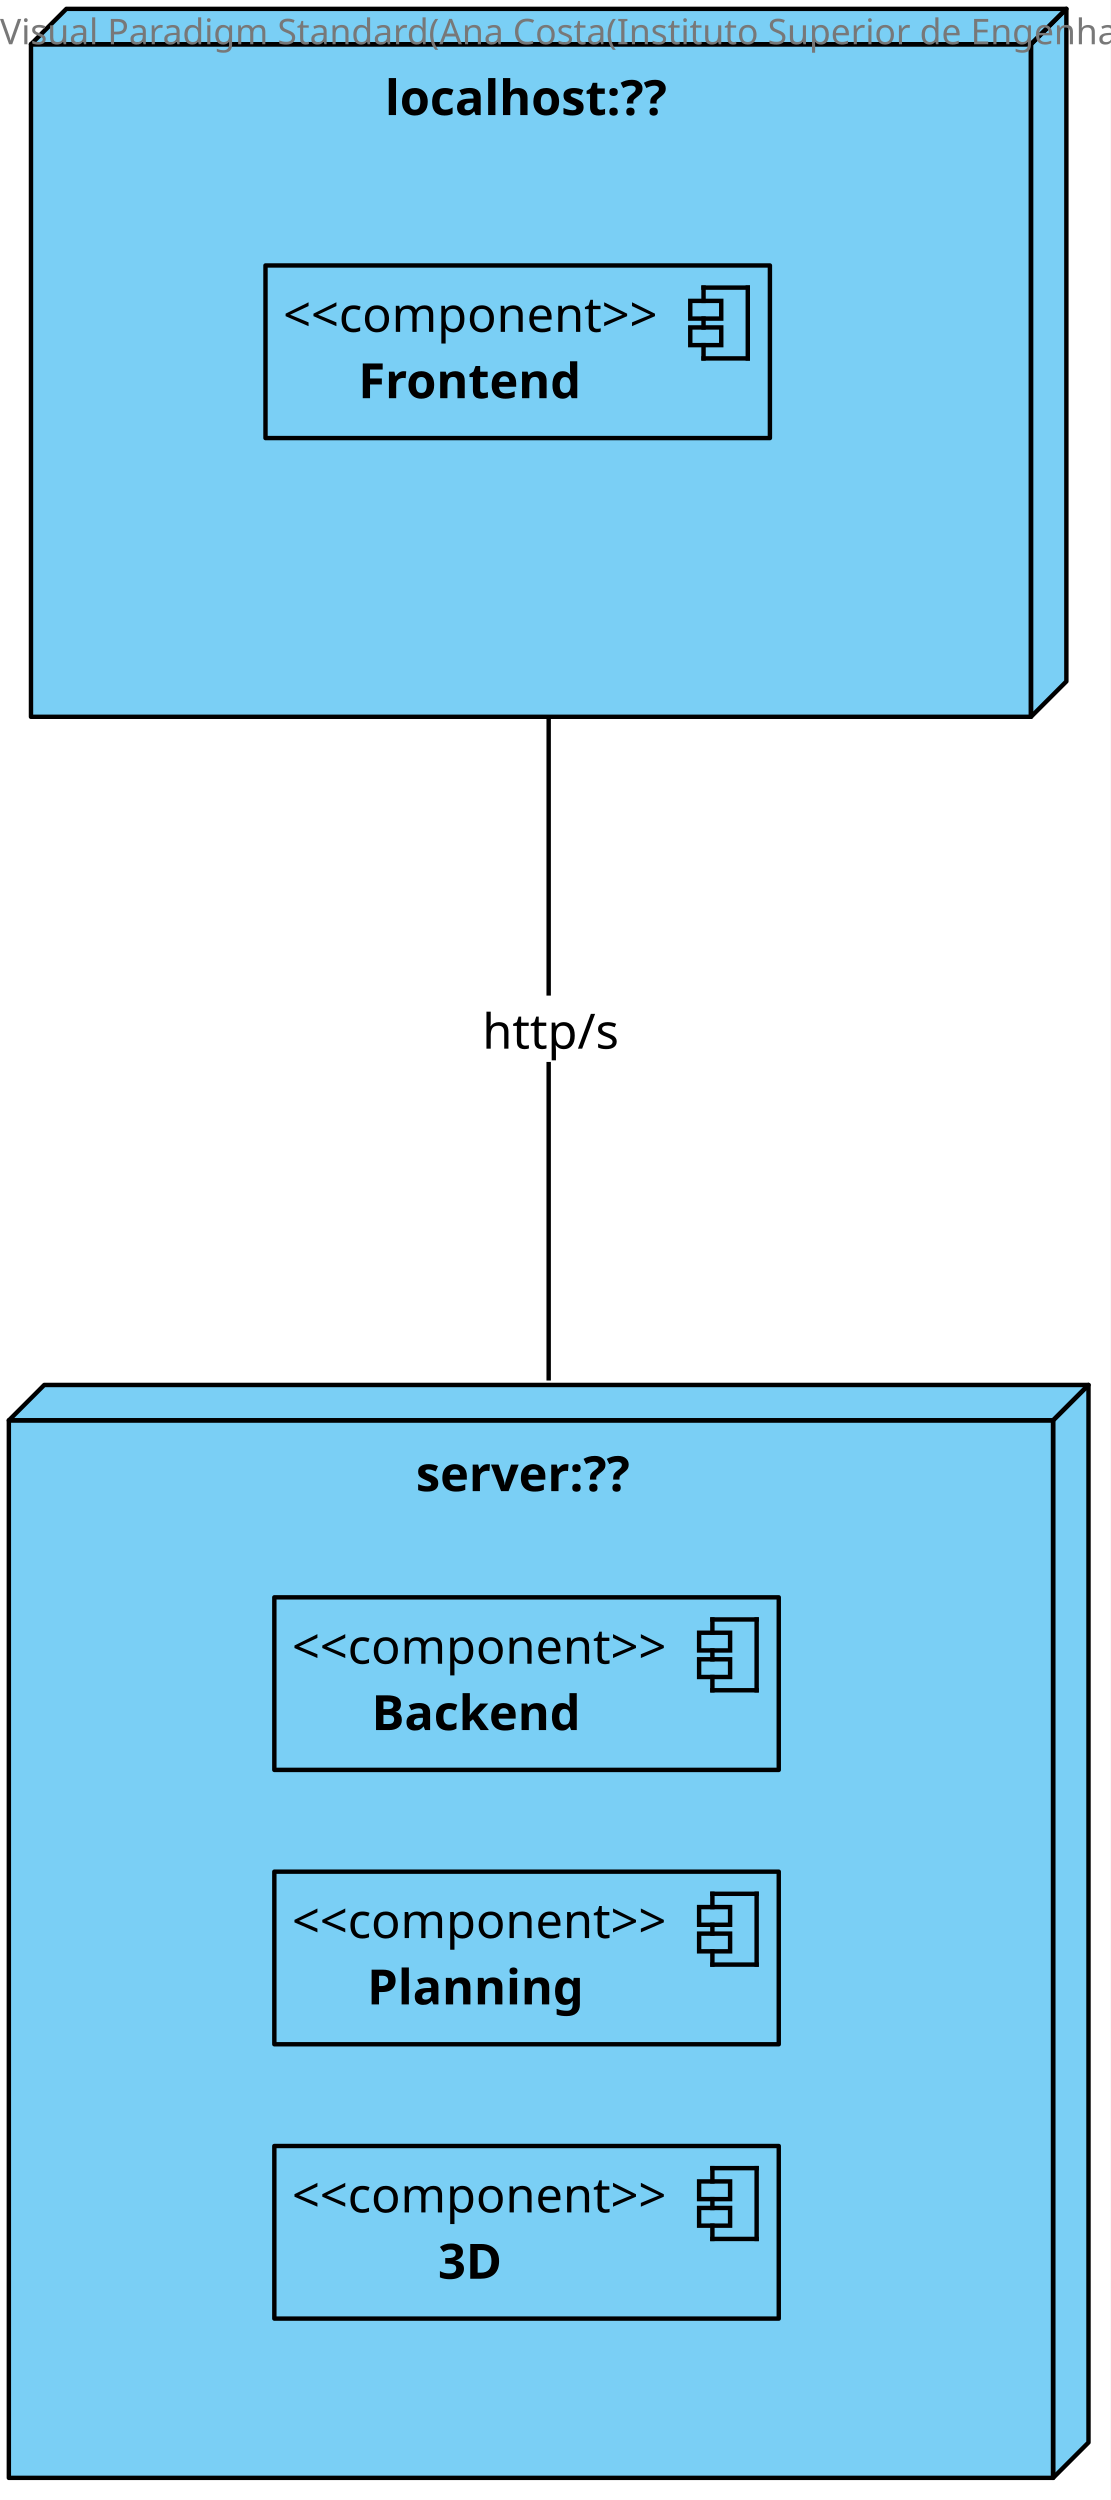
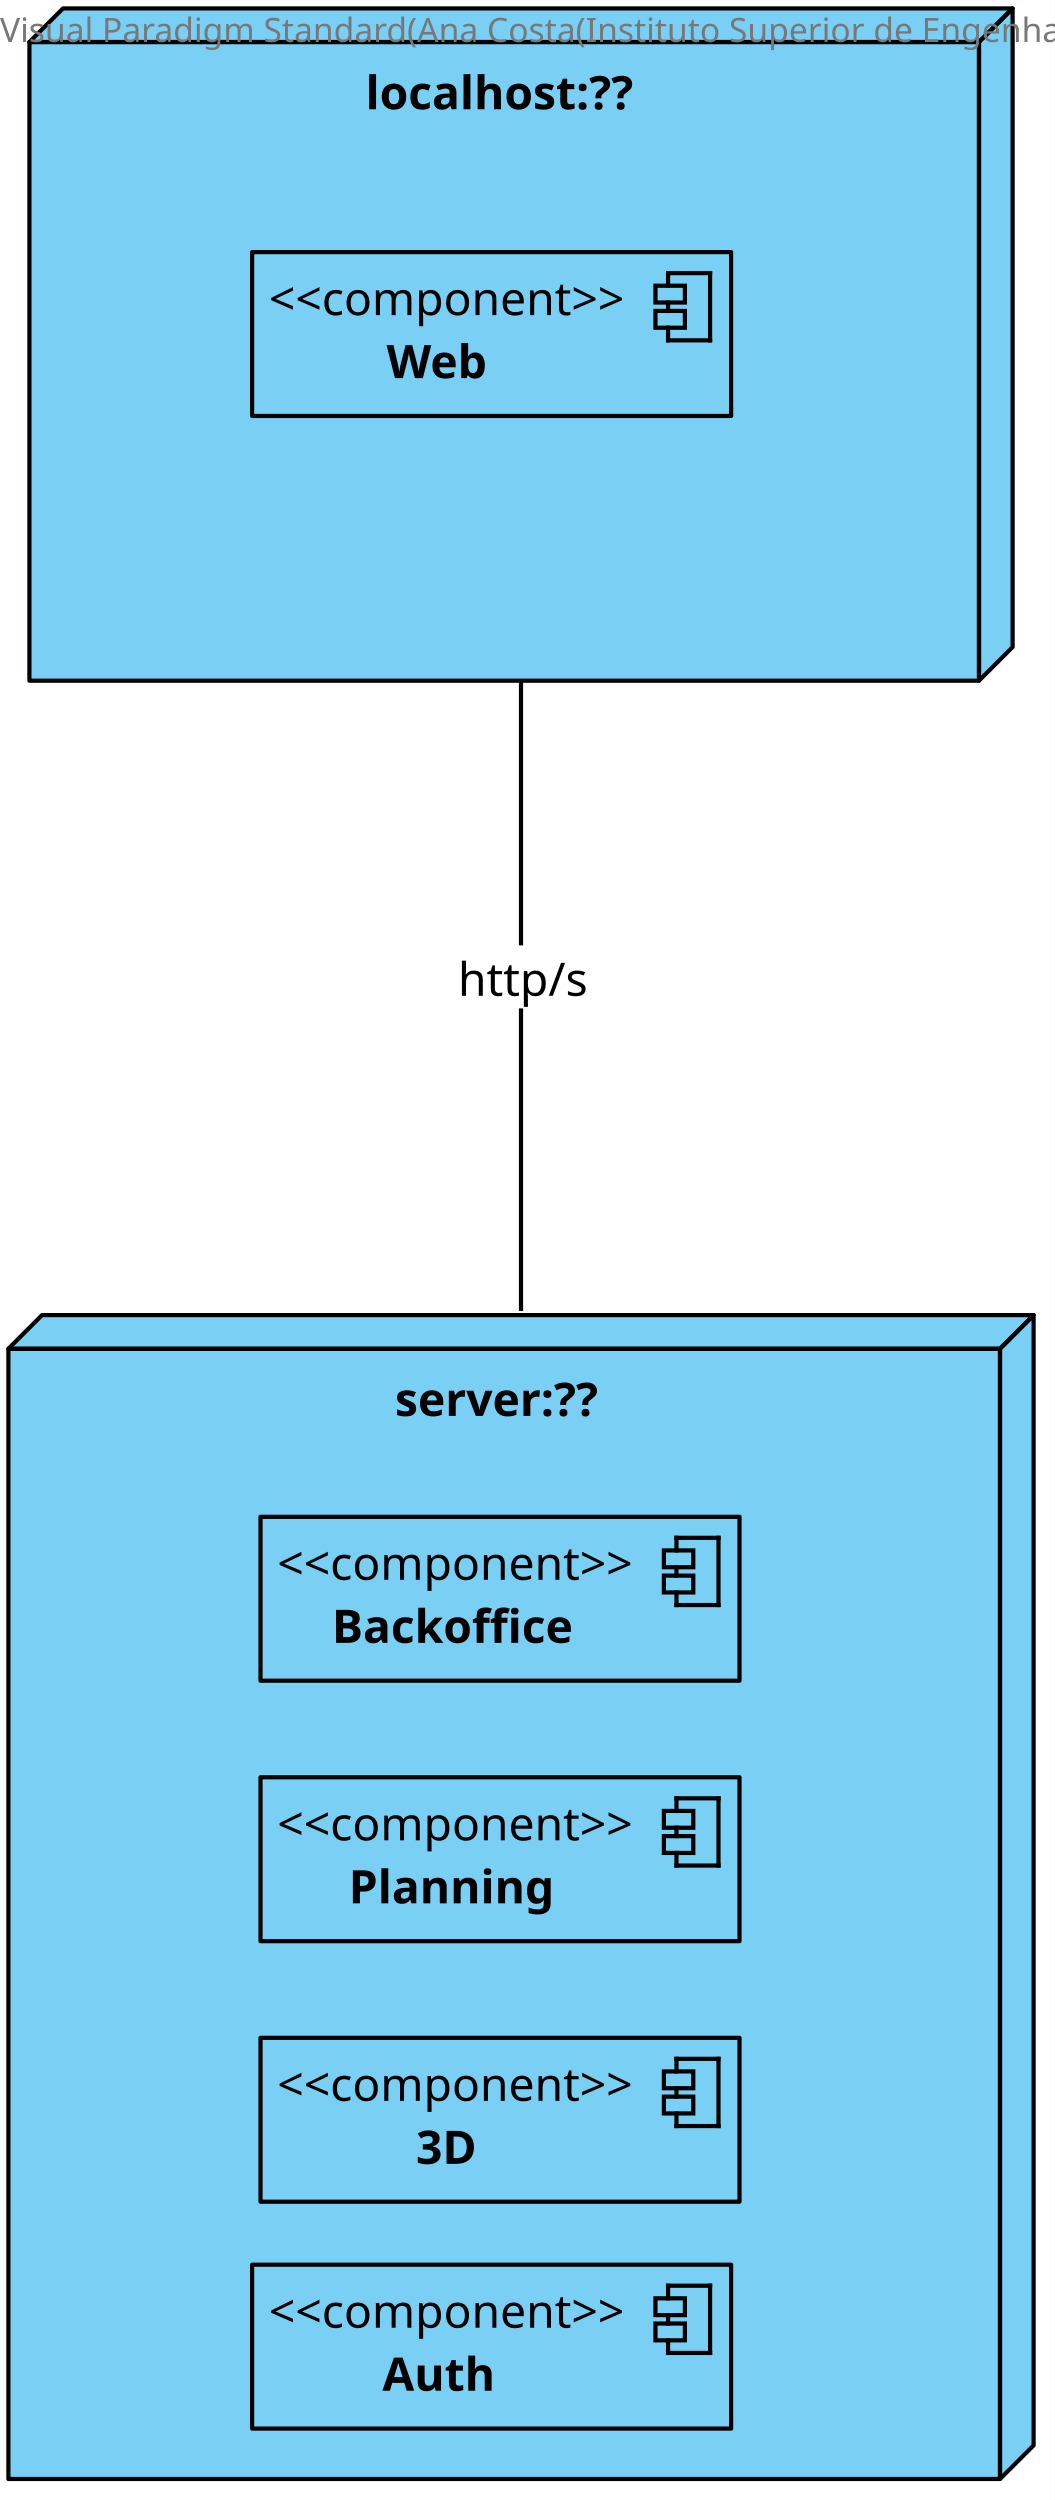
- <svg xmlns="http://www.w3.org/2000/svg" fill-opacity="0" color-rendering="auto" color-interpolation="auto" text-rendering="auto" stroke="rgb(0,0,0)" stroke-linecap="square" width="251" stroke-miterlimit="10" shape-rendering="auto" stroke-opacity="0" fill="rgb(0,0,0)" stroke-dasharray="none" font-weight="normal" stroke-width="1" height="565" font-family="'Dialog'" font-style="normal" stroke-linejoin="miter" font-size="12px" stroke-dashoffset="0" image-rendering="auto">
+ <svg xmlns="http://www.w3.org/2000/svg" fill-opacity="0" color-rendering="auto" color-interpolation="auto" text-rendering="auto" stroke="rgb(0,0,0)" stroke-linecap="square" width="251" stroke-miterlimit="10" shape-rendering="auto" stroke-opacity="0" fill="rgb(0,0,0)" stroke-dasharray="none" font-weight="normal" stroke-width="1" height="595" font-family="'Dialog'" font-style="normal" stroke-linejoin="miter" font-size="12px" stroke-dashoffset="0" image-rendering="auto">
  <defs id="genericDefs" />
  <g>
    <defs id="defs1">
      <clipPath clipPathUnits="userSpaceOnUse" id="clipPath1">
        <path d="M-7 -7 L246 -7 L246 172 L-7 172 L-7 -7 Z" />
      </clipPath>
      <clipPath clipPathUnits="userSpaceOnUse" id="clipPath2">
        <path d="M0 0 L0 19 L227 19 L227 0 Z" />
      </clipPath>
      <clipPath clipPathUnits="userSpaceOnUse" id="clipPath3">
        <path d="M0 0 L0 134 L226 134 L226 0 Z" />
      </clipPath>
      <clipPath clipPathUnits="userSpaceOnUse" id="clipPath4">
-         <path d="M-7 -7 L256 -7 L256 259 L-7 259 L-7 -7 Z" />
+         <path d="M-7 -7 L256 -7 L256 289 L-7 289 L-7 -7 Z" />
      </clipPath>
      <clipPath clipPathUnits="userSpaceOnUse" id="clipPath5">
        <path d="M0 0 L0 19 L237 19 L237 0 Z" />
      </clipPath>
      <clipPath clipPathUnits="userSpaceOnUse" id="clipPath6">
-         <path d="M0 0 L0 221 L236 221 L236 0 Z" />
+         <path d="M0 0 L0 251 L236 251 L236 0 Z" />
      </clipPath>
      <clipPath clipPathUnits="userSpaceOnUse" id="clipPath7">
        <path d="M-7 -7 L126 -7 L126 51 L-7 51 L-7 -7 Z" />
      </clipPath>
      <clipPath clipPathUnits="userSpaceOnUse" id="clipPath8">
-         <path d="M0 0 L0 7 L115 7 L115 0 Z" />
+         <path d="M0 0 L0 40 L91 40 L91 0 Z" />
      </clipPath>
      <clipPath clipPathUnits="userSpaceOnUse" id="clipPath9">
-         <path d="M0 0 L0 40 L91 40 L91 0 Z" />
+         <path d="M0 0 L0 7 L115 7 L115 0 Z" />
      </clipPath>
      <clipPath clipPathUnits="userSpaceOnUse" id="clipPath10">
        <path d="M0 0 L104 0 L104 254 L0 254 L0 0 Z" />
      </clipPath>
      <clipPath clipPathUnits="userSpaceOnUse" id="clipPath11">
        <path d="M72 113 L72 128 L25 128 L25 113 ZM0 0 L0 254 L104 254 L104 0 Z" />
      </clipPath>
      <clipPath clipPathUnits="userSpaceOnUse" id="clipPath12">
        <path d="M-47 -15 L94 -15 L94 30 L-47 30 L-47 -15 Z" />
      </clipPath>
    </defs>
    <g fill="white" text-rendering="geometricPrecision" fill-opacity="1" stroke-opacity="1" stroke="white">
-       <rect x="0" width="251" height="565" y="0" stroke="none" />
+       <rect x="0" width="251" height="595" y="0" stroke="none" />
    </g>
    <g font-size="11px" transform="translate(7,2)" fill-opacity="1" fill="rgb(122,207,245)" text-rendering="geometricPrecision" image-rendering="optimizeQuality" font-family="sans-serif" stroke="rgb(122,207,245)" font-weight="bold" stroke-opacity="1">
      <path d="M8 0 L234 0 L226 8 L0 8 Z" stroke="none" clip-path="url(#clipPath1)" />
      <path d="M234 0 L234 152 L226 160 L226 8 Z" clip-path="url(#clipPath1)" stroke="none" />
      <rect x="0" width="226" height="152" y="8" clip-path="url(#clipPath1)" stroke="none" />
    </g>
    <g fill-opacity="1" text-rendering="geometricPrecision" stroke="black" stroke-linecap="butt" transform="translate(7,2)" stroke-miterlimit="0" stroke-opacity="1" fill="black" font-weight="bold" font-family="sans-serif" stroke-linejoin="round" font-size="11px" image-rendering="optimizeQuality">
      <path fill="none" d="M8 0 L234 0 L226 8 L0 8 Z" clip-path="url(#clipPath1)" />
      <path fill="none" d="M234 0 L234 152 L226 160 L226 8 Z" clip-path="url(#clipPath1)" />
      <rect fill="none" x="0" width="226" height="152" y="8" clip-path="url(#clipPath1)" />
    </g>
    <g font-size="11px" transform="translate(7,10)" fill-opacity="1" fill="black" text-rendering="geometricPrecision" image-rendering="optimizeQuality" font-family="sans-serif" stroke="black" font-weight="bold" stroke-opacity="1">
      <text x="80" xml:space="preserve" y="16" clip-path="url(#clipPath2)" stroke="none">localhost:??</text>
    </g>
    <g font-size="11px" transform="translate(2,313)" fill-opacity="1" fill="rgb(122,207,245)" text-rendering="geometricPrecision" image-rendering="optimizeQuality" font-family="sans-serif" stroke="rgb(122,207,245)" font-weight="bold" stroke-opacity="1">
      <path d="M8 0 L244 0 L236 8 L0 8 Z" stroke="none" clip-path="url(#clipPath4)" />
-       <path d="M244 0 L244 239 L236 247 L236 8 Z" clip-path="url(#clipPath4)" stroke="none" />
-       <rect x="0" width="236" height="239" y="8" clip-path="url(#clipPath4)" stroke="none" />
+       <path d="M244 0 L244 269 L236 277 L236 8 Z" clip-path="url(#clipPath4)" stroke="none" />
+       <rect x="0" width="236" height="269" y="8" clip-path="url(#clipPath4)" stroke="none" />
    </g>
    <g fill-opacity="1" text-rendering="geometricPrecision" stroke="black" stroke-linecap="butt" transform="translate(2,313)" stroke-miterlimit="0" stroke-opacity="1" fill="black" font-weight="bold" font-family="sans-serif" stroke-linejoin="round" font-size="11px" image-rendering="optimizeQuality">
      <path fill="none" d="M8 0 L244 0 L236 8 L0 8 Z" clip-path="url(#clipPath4)" />
-       <path fill="none" d="M244 0 L244 239 L236 247 L236 8 Z" clip-path="url(#clipPath4)" />
-       <rect fill="none" x="0" width="236" height="239" y="8" clip-path="url(#clipPath4)" />
+       <path fill="none" d="M244 0 L244 269 L236 277 L236 8 Z" clip-path="url(#clipPath4)" />
+       <rect fill="none" x="0" width="236" height="269" y="8" clip-path="url(#clipPath4)" />
    </g>
    <g font-size="11px" transform="translate(2,321)" fill-opacity="1" fill="black" text-rendering="geometricPrecision" image-rendering="optimizeQuality" font-family="sans-serif" stroke="black" font-weight="bold" stroke-opacity="1">
      <text x="92" xml:space="preserve" y="16" clip-path="url(#clipPath5)" stroke="none">server:??</text>
    </g>
    <g font-size="11px" transform="translate(62,361)" fill-opacity="1" fill="rgb(122,207,245)" text-rendering="geometricPrecision" image-rendering="optimizeQuality" font-family="sans-serif" stroke="rgb(122,207,245)" font-weight="bold" stroke-opacity="1">
      <rect x="0" width="115" height="40" y="0" clip-path="url(#clipPath7)" stroke="none" />
    </g>
    <g fill-opacity="1" text-rendering="geometricPrecision" stroke="black" stroke-linecap="butt" transform="translate(62,361)" stroke-miterlimit="0" stroke-opacity="1" fill="black" font-weight="bold" font-family="sans-serif" stroke-linejoin="round" font-size="11px" image-rendering="optimizeQuality">
      <rect fill="none" x="0" width="114" height="39" y="0" clip-path="url(#clipPath7)" />
      <line stroke-linecap="square" clip-path="url(#clipPath7)" fill="none" x1="99" x2="109" y1="5" y2="5" stroke-linejoin="miter" stroke-miterlimit="10" />
      <line stroke-linecap="square" clip-path="url(#clipPath7)" fill="none" x1="109" x2="109" y1="5" y2="21" stroke-linejoin="miter" stroke-miterlimit="10" />
      <line stroke-linecap="square" clip-path="url(#clipPath7)" fill="none" x1="99" x2="109" y1="21" y2="21" stroke-linejoin="miter" stroke-miterlimit="10" />
      <line stroke-linecap="square" clip-path="url(#clipPath7)" fill="none" x1="99" x2="99" y1="5" y2="8" stroke-linejoin="miter" stroke-miterlimit="10" />
      <rect stroke-linecap="square" x="96" y="8" clip-path="url(#clipPath7)" fill="none" width="7" stroke-linejoin="miter" height="4" stroke-miterlimit="10" />
      <line stroke-linecap="square" clip-path="url(#clipPath7)" fill="none" x1="99" x2="99" y1="12" y2="14" stroke-linejoin="miter" stroke-miterlimit="10" />
      <rect stroke-linecap="square" x="96" y="14" clip-path="url(#clipPath7)" fill="none" width="7" stroke-linejoin="miter" height="4" stroke-miterlimit="10" />
      <line stroke-linecap="square" clip-path="url(#clipPath7)" fill="none" x1="99" x2="99" y1="18" y2="21" stroke-linejoin="miter" stroke-miterlimit="10" />
    </g>
    <g font-size="11px" transform="translate(62,361)" fill-opacity="1" fill="black" text-rendering="geometricPrecision" image-rendering="optimizeQuality" font-family="sans-serif" stroke="black" stroke-opacity="1">
-       <text x="4" xml:space="preserve" y="15" clip-path="url(#clipPath9)" stroke="none">&lt;&lt;component&gt;&gt;</text>
-       <text x="22" xml:space="preserve" y="30" clip-path="url(#clipPath9)" font-weight="bold" stroke="none">Backend</text>
+       <text x="4" xml:space="preserve" y="15" clip-path="url(#clipPath8)" stroke="none">&lt;&lt;component&gt;&gt;</text>
+       <text x="17" xml:space="preserve" y="30" clip-path="url(#clipPath8)" font-weight="bold" stroke="none">Backoffice</text>
    </g>
    <g font-size="11px" transform="translate(62,423)" fill-opacity="1" fill="rgb(122,207,245)" text-rendering="geometricPrecision" image-rendering="optimizeQuality" font-family="sans-serif" stroke="rgb(122,207,245)" font-weight="bold" stroke-opacity="1">
      <rect x="0" width="115" height="40" y="0" clip-path="url(#clipPath7)" stroke="none" />
    </g>
    <g fill-opacity="1" text-rendering="geometricPrecision" stroke="black" stroke-linecap="butt" transform="translate(62,423)" stroke-miterlimit="0" stroke-opacity="1" fill="black" font-weight="bold" font-family="sans-serif" stroke-linejoin="round" font-size="11px" image-rendering="optimizeQuality">
      <rect fill="none" x="0" width="114" height="39" y="0" clip-path="url(#clipPath7)" />
      <line stroke-linecap="square" clip-path="url(#clipPath7)" fill="none" x1="99" x2="109" y1="5" y2="5" stroke-linejoin="miter" stroke-miterlimit="10" />
      <line stroke-linecap="square" clip-path="url(#clipPath7)" fill="none" x1="109" x2="109" y1="5" y2="21" stroke-linejoin="miter" stroke-miterlimit="10" />
      <line stroke-linecap="square" clip-path="url(#clipPath7)" fill="none" x1="99" x2="109" y1="21" y2="21" stroke-linejoin="miter" stroke-miterlimit="10" />
      <line stroke-linecap="square" clip-path="url(#clipPath7)" fill="none" x1="99" x2="99" y1="5" y2="8" stroke-linejoin="miter" stroke-miterlimit="10" />
      <rect stroke-linecap="square" x="96" y="8" clip-path="url(#clipPath7)" fill="none" width="7" stroke-linejoin="miter" height="4" stroke-miterlimit="10" />
      <line stroke-linecap="square" clip-path="url(#clipPath7)" fill="none" x1="99" x2="99" y1="12" y2="14" stroke-linejoin="miter" stroke-miterlimit="10" />
      <rect stroke-linecap="square" x="96" y="14" clip-path="url(#clipPath7)" fill="none" width="7" stroke-linejoin="miter" height="4" stroke-miterlimit="10" />
      <line stroke-linecap="square" clip-path="url(#clipPath7)" fill="none" x1="99" x2="99" y1="18" y2="21" stroke-linejoin="miter" stroke-miterlimit="10" />
    </g>
    <g font-size="11px" transform="translate(62,423)" fill-opacity="1" fill="black" text-rendering="geometricPrecision" image-rendering="optimizeQuality" font-family="sans-serif" stroke="black" stroke-opacity="1">
-       <text x="4" xml:space="preserve" y="15" clip-path="url(#clipPath9)" stroke="none">&lt;&lt;component&gt;&gt;</text>
-       <text x="21" xml:space="preserve" y="30" clip-path="url(#clipPath9)" font-weight="bold" stroke="none">Planning</text>
+       <text x="4" xml:space="preserve" y="15" clip-path="url(#clipPath8)" stroke="none">&lt;&lt;component&gt;&gt;</text>
+       <text x="21" xml:space="preserve" y="30" clip-path="url(#clipPath8)" font-weight="bold" stroke="none">Planning</text>
    </g>
    <g font-size="11px" transform="translate(62,485)" fill-opacity="1" fill="rgb(122,207,245)" text-rendering="geometricPrecision" image-rendering="optimizeQuality" font-family="sans-serif" stroke="rgb(122,207,245)" font-weight="bold" stroke-opacity="1">
      <rect x="0" width="115" height="40" y="0" clip-path="url(#clipPath7)" stroke="none" />
    </g>
    <g fill-opacity="1" text-rendering="geometricPrecision" stroke="black" stroke-linecap="butt" transform="translate(62,485)" stroke-miterlimit="0" stroke-opacity="1" fill="black" font-weight="bold" font-family="sans-serif" stroke-linejoin="round" font-size="11px" image-rendering="optimizeQuality">
      <rect fill="none" x="0" width="114" height="39" y="0" clip-path="url(#clipPath7)" />
      <line stroke-linecap="square" clip-path="url(#clipPath7)" fill="none" x1="99" x2="109" y1="5" y2="5" stroke-linejoin="miter" stroke-miterlimit="10" />
      <line stroke-linecap="square" clip-path="url(#clipPath7)" fill="none" x1="109" x2="109" y1="5" y2="21" stroke-linejoin="miter" stroke-miterlimit="10" />
      <line stroke-linecap="square" clip-path="url(#clipPath7)" fill="none" x1="99" x2="109" y1="21" y2="21" stroke-linejoin="miter" stroke-miterlimit="10" />
      <line stroke-linecap="square" clip-path="url(#clipPath7)" fill="none" x1="99" x2="99" y1="5" y2="8" stroke-linejoin="miter" stroke-miterlimit="10" />
      <rect stroke-linecap="square" x="96" y="8" clip-path="url(#clipPath7)" fill="none" width="7" stroke-linejoin="miter" height="4" stroke-miterlimit="10" />
      <line stroke-linecap="square" clip-path="url(#clipPath7)" fill="none" x1="99" x2="99" y1="12" y2="14" stroke-linejoin="miter" stroke-miterlimit="10" />
      <rect stroke-linecap="square" x="96" y="14" clip-path="url(#clipPath7)" fill="none" width="7" stroke-linejoin="miter" height="4" stroke-miterlimit="10" />
      <line stroke-linecap="square" clip-path="url(#clipPath7)" fill="none" x1="99" x2="99" y1="18" y2="21" stroke-linejoin="miter" stroke-miterlimit="10" />
    </g>
    <g font-size="11px" transform="translate(62,485)" fill-opacity="1" fill="black" text-rendering="geometricPrecision" image-rendering="optimizeQuality" font-family="sans-serif" stroke="black" stroke-opacity="1">
-       <text x="4" xml:space="preserve" y="15" clip-path="url(#clipPath9)" stroke="none">&lt;&lt;component&gt;&gt;</text>
-       <text x="37" xml:space="preserve" y="30" clip-path="url(#clipPath9)" font-weight="bold" stroke="none">3D</text>
+       <text x="4" xml:space="preserve" y="15" clip-path="url(#clipPath8)" stroke="none">&lt;&lt;component&gt;&gt;</text>
+       <text x="37" xml:space="preserve" y="30" clip-path="url(#clipPath8)" font-weight="bold" stroke="none">3D</text>
    </g>
    <g font-size="11px" transform="translate(60,60)" fill-opacity="1" fill="rgb(122,207,245)" text-rendering="geometricPrecision" image-rendering="optimizeQuality" font-family="sans-serif" stroke="rgb(122,207,245)" font-weight="bold" stroke-opacity="1">
      <rect x="0" width="115" height="40" y="0" clip-path="url(#clipPath7)" stroke="none" />
    </g>
    <g fill-opacity="1" text-rendering="geometricPrecision" stroke="black" stroke-linecap="butt" transform="translate(60,60)" stroke-miterlimit="0" stroke-opacity="1" fill="black" font-weight="bold" font-family="sans-serif" stroke-linejoin="round" font-size="11px" image-rendering="optimizeQuality">
      <rect fill="none" x="0" width="114" height="39" y="0" clip-path="url(#clipPath7)" />
      <line stroke-linecap="square" clip-path="url(#clipPath7)" fill="none" x1="99" x2="109" y1="5" y2="5" stroke-linejoin="miter" stroke-miterlimit="10" />
      <line stroke-linecap="square" clip-path="url(#clipPath7)" fill="none" x1="109" x2="109" y1="5" y2="21" stroke-linejoin="miter" stroke-miterlimit="10" />
      <line stroke-linecap="square" clip-path="url(#clipPath7)" fill="none" x1="99" x2="109" y1="21" y2="21" stroke-linejoin="miter" stroke-miterlimit="10" />
      <line stroke-linecap="square" clip-path="url(#clipPath7)" fill="none" x1="99" x2="99" y1="5" y2="8" stroke-linejoin="miter" stroke-miterlimit="10" />
      <rect stroke-linecap="square" x="96" y="8" clip-path="url(#clipPath7)" fill="none" width="7" stroke-linejoin="miter" height="4" stroke-miterlimit="10" />
      <line stroke-linecap="square" clip-path="url(#clipPath7)" fill="none" x1="99" x2="99" y1="12" y2="14" stroke-linejoin="miter" stroke-miterlimit="10" />
      <rect stroke-linecap="square" x="96" y="14" clip-path="url(#clipPath7)" fill="none" width="7" stroke-linejoin="miter" height="4" stroke-miterlimit="10" />
      <line stroke-linecap="square" clip-path="url(#clipPath7)" fill="none" x1="99" x2="99" y1="18" y2="21" stroke-linejoin="miter" stroke-miterlimit="10" />
    </g>
    <g font-size="11px" transform="translate(60,60)" fill-opacity="1" fill="black" text-rendering="geometricPrecision" image-rendering="optimizeQuality" font-family="sans-serif" stroke="black" stroke-opacity="1">
-       <text x="4" xml:space="preserve" y="15" clip-path="url(#clipPath9)" stroke="none">&lt;&lt;component&gt;&gt;</text>
-       <text x="21" xml:space="preserve" y="30" clip-path="url(#clipPath9)" font-weight="bold" stroke="none">Frontend</text>
+       <text x="4" xml:space="preserve" y="15" clip-path="url(#clipPath8)" stroke="none">&lt;&lt;component&gt;&gt;</text>
+       <text x="32" xml:space="preserve" y="30" clip-path="url(#clipPath8)" font-weight="bold" stroke="none">Web</text>
+     </g>
+     <g font-size="11px" transform="translate(60,539)" fill-opacity="1" fill="rgb(122,207,245)" text-rendering="geometricPrecision" image-rendering="optimizeQuality" font-family="sans-serif" stroke="rgb(122,207,245)" font-weight="bold" stroke-opacity="1">
+       <rect x="0" width="115" height="40" y="0" clip-path="url(#clipPath7)" stroke="none" />
+     </g>
+     <g fill-opacity="1" text-rendering="geometricPrecision" stroke="black" stroke-linecap="butt" transform="translate(60,539)" stroke-miterlimit="0" stroke-opacity="1" fill="black" font-weight="bold" font-family="sans-serif" stroke-linejoin="round" font-size="11px" image-rendering="optimizeQuality">
+       <rect fill="none" x="0" width="114" height="39" y="0" clip-path="url(#clipPath7)" />
+       <line stroke-linecap="square" clip-path="url(#clipPath7)" fill="none" x1="99" x2="109" y1="5" y2="5" stroke-linejoin="miter" stroke-miterlimit="10" />
+       <line stroke-linecap="square" clip-path="url(#clipPath7)" fill="none" x1="109" x2="109" y1="5" y2="21" stroke-linejoin="miter" stroke-miterlimit="10" />
+       <line stroke-linecap="square" clip-path="url(#clipPath7)" fill="none" x1="99" x2="109" y1="21" y2="21" stroke-linejoin="miter" stroke-miterlimit="10" />
+       <line stroke-linecap="square" clip-path="url(#clipPath7)" fill="none" x1="99" x2="99" y1="5" y2="8" stroke-linejoin="miter" stroke-miterlimit="10" />
+       <rect stroke-linecap="square" x="96" y="8" clip-path="url(#clipPath7)" fill="none" width="7" stroke-linejoin="miter" height="4" stroke-miterlimit="10" />
+       <line stroke-linecap="square" clip-path="url(#clipPath7)" fill="none" x1="99" x2="99" y1="12" y2="14" stroke-linejoin="miter" stroke-miterlimit="10" />
+       <rect stroke-linecap="square" x="96" y="14" clip-path="url(#clipPath7)" fill="none" width="7" stroke-linejoin="miter" height="4" stroke-miterlimit="10" />
+       <line stroke-linecap="square" clip-path="url(#clipPath7)" fill="none" x1="99" x2="99" y1="18" y2="21" stroke-linejoin="miter" stroke-miterlimit="10" />
+     </g>
+     <g font-size="11px" transform="translate(60,539)" fill-opacity="1" fill="black" text-rendering="geometricPrecision" image-rendering="optimizeQuality" font-family="sans-serif" stroke="black" stroke-opacity="1">
+       <text x="4" xml:space="preserve" y="15" clip-path="url(#clipPath8)" stroke="none">&lt;&lt;component&gt;&gt;</text>
+       <text x="31" xml:space="preserve" y="30" clip-path="url(#clipPath8)" font-weight="bold" stroke="none">Auth</text>
    </g>
    <g stroke-linecap="butt" font-size="11px" transform="translate(74,112)" fill-opacity="1" fill="black" text-rendering="geometricPrecision" image-rendering="optimizeQuality" font-family="sans-serif" stroke-linejoin="round" stroke="black" stroke-opacity="1">
      <line y2="200" fill="none" x1="50" clip-path="url(#clipPath11)" x2="50" y1="50" />
    </g>
    <g font-size="11px" transform="translate(99,225)" fill-opacity="1" fill="black" text-rendering="geometricPrecision" image-rendering="optimizeQuality" font-family="sans-serif" stroke="black" stroke-opacity="1">
      <text x="10" xml:space="preserve" y="12" clip-path="url(#clipPath12)" stroke="none">http/s</text>
    </g>
    <g font-size="8px" fill-opacity="1" fill="rgb(120,120,120)" text-rendering="geometricPrecision" image-rendering="optimizeQuality" stroke="rgb(120,120,120)" stroke-opacity="1">
      <text x="0" xml:space="preserve" y="10" stroke="none">Visual Paradigm Standard(Ana Costa(Instituto Superior de Engenharia do Porto))</text>
    </g>
  </g>
</svg>
